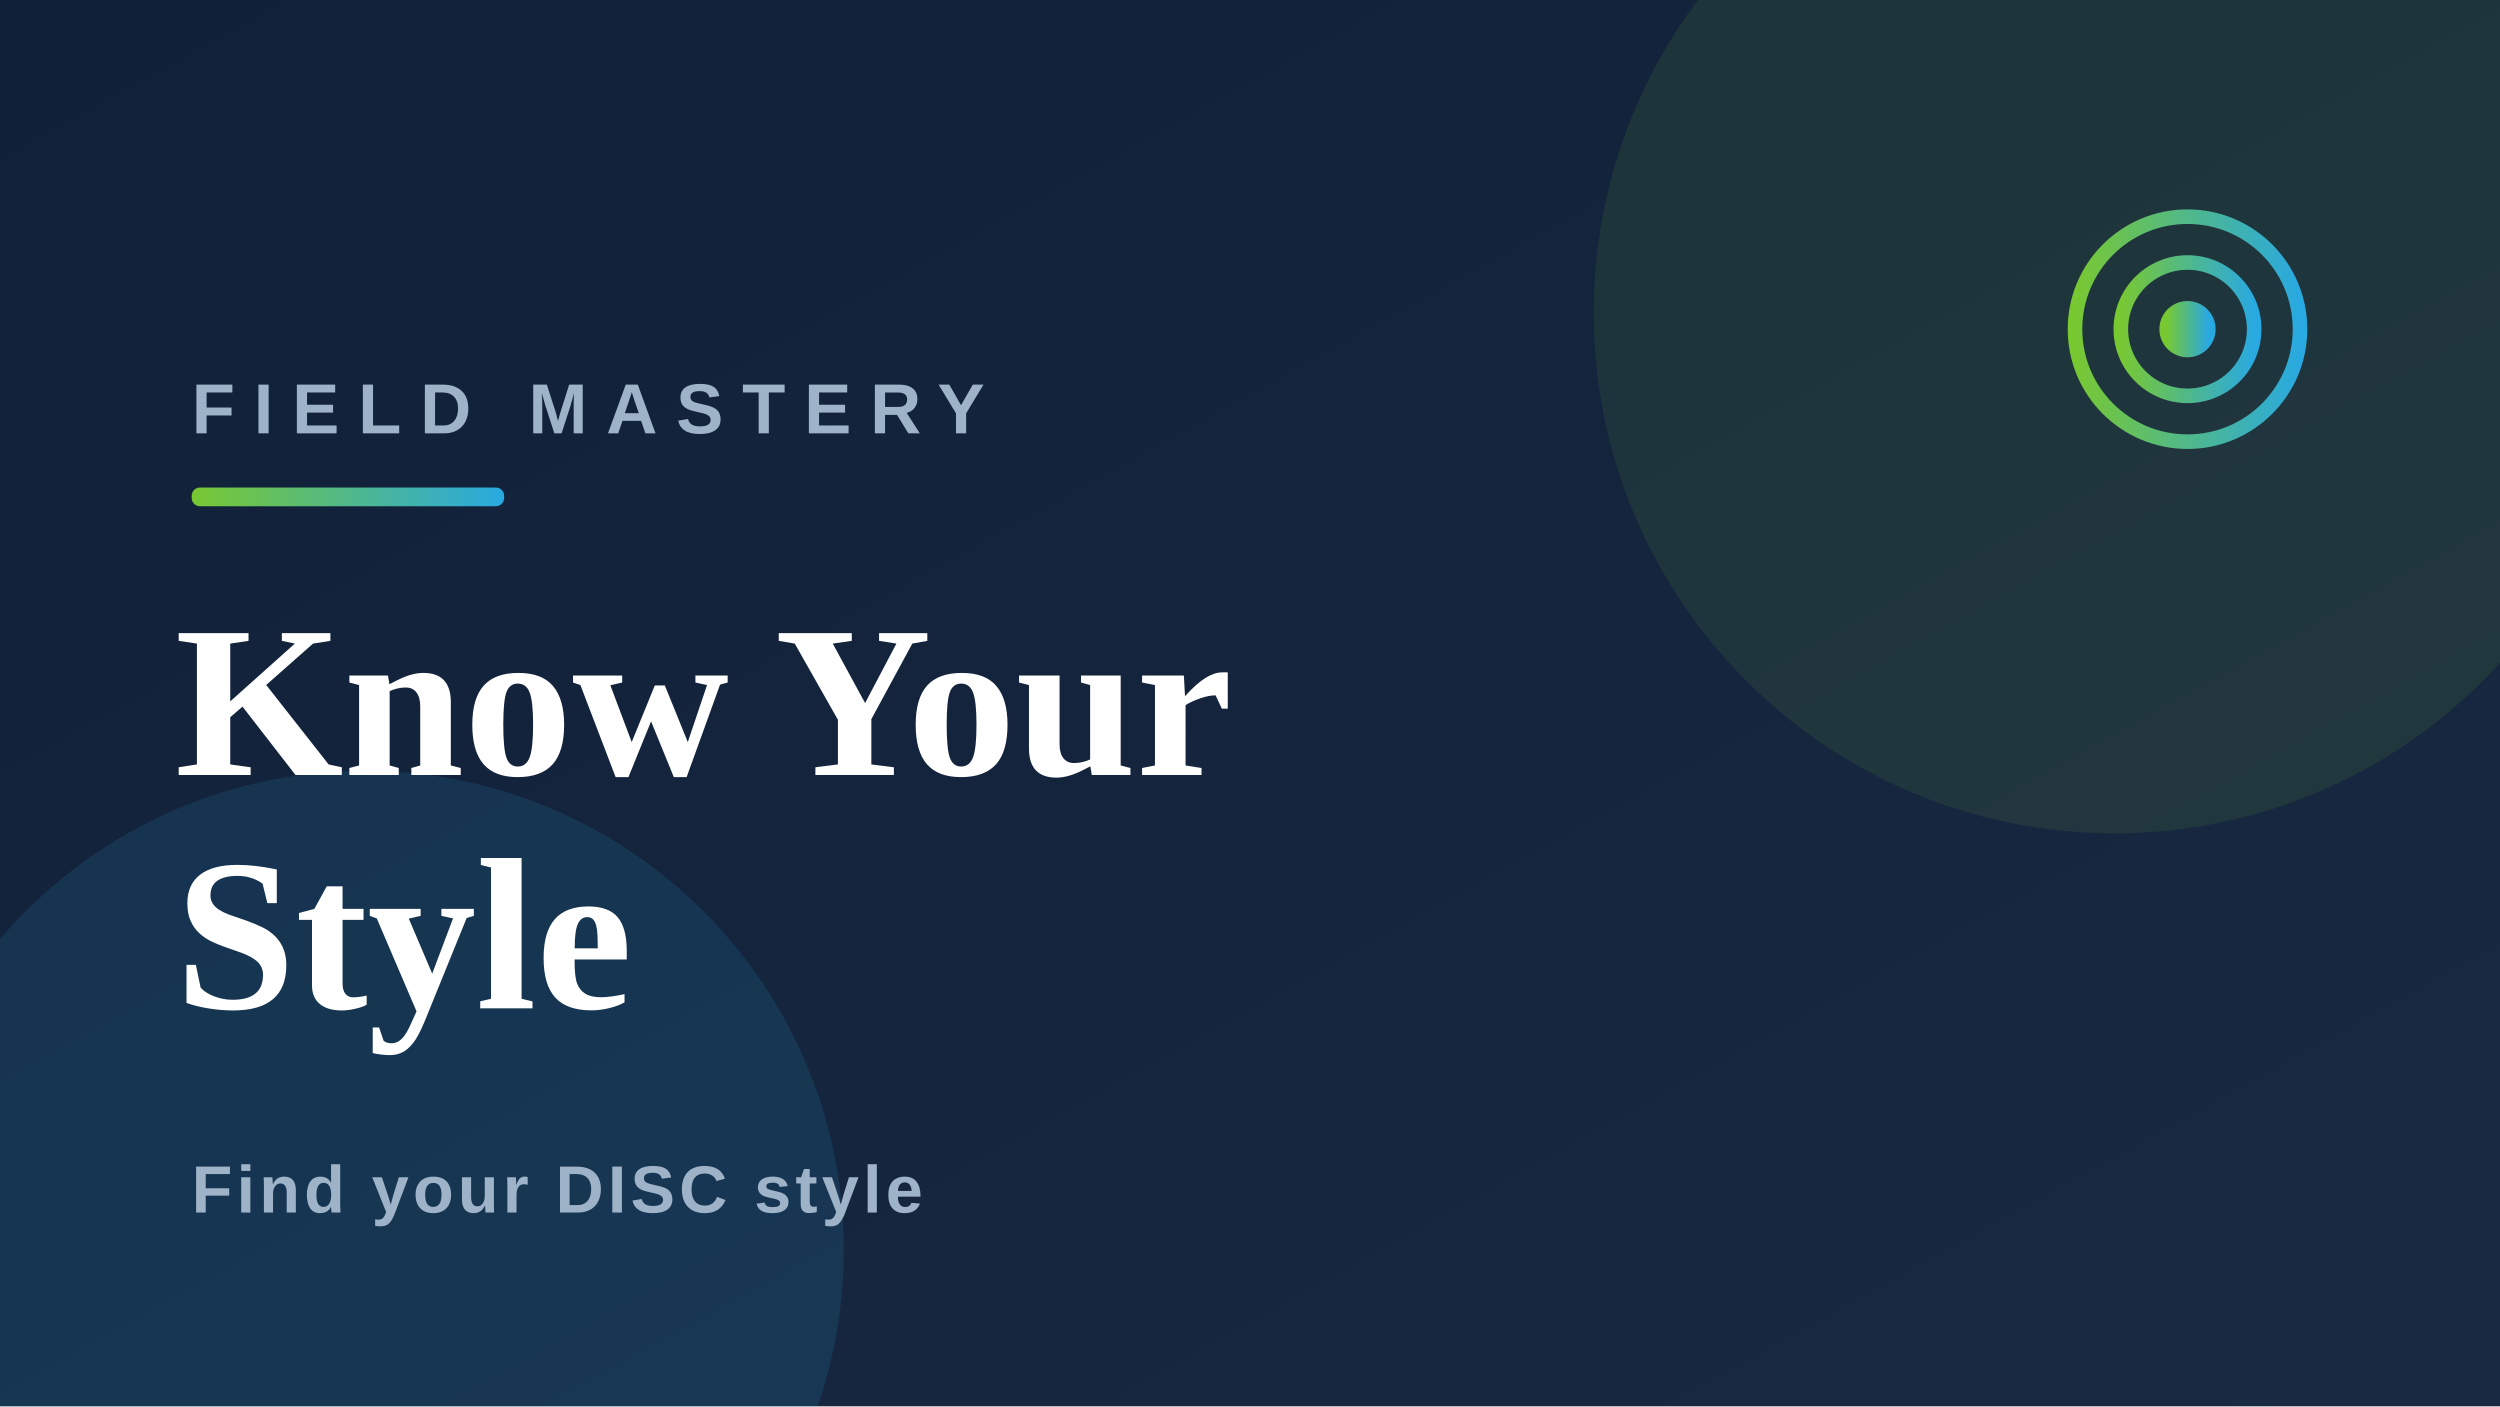
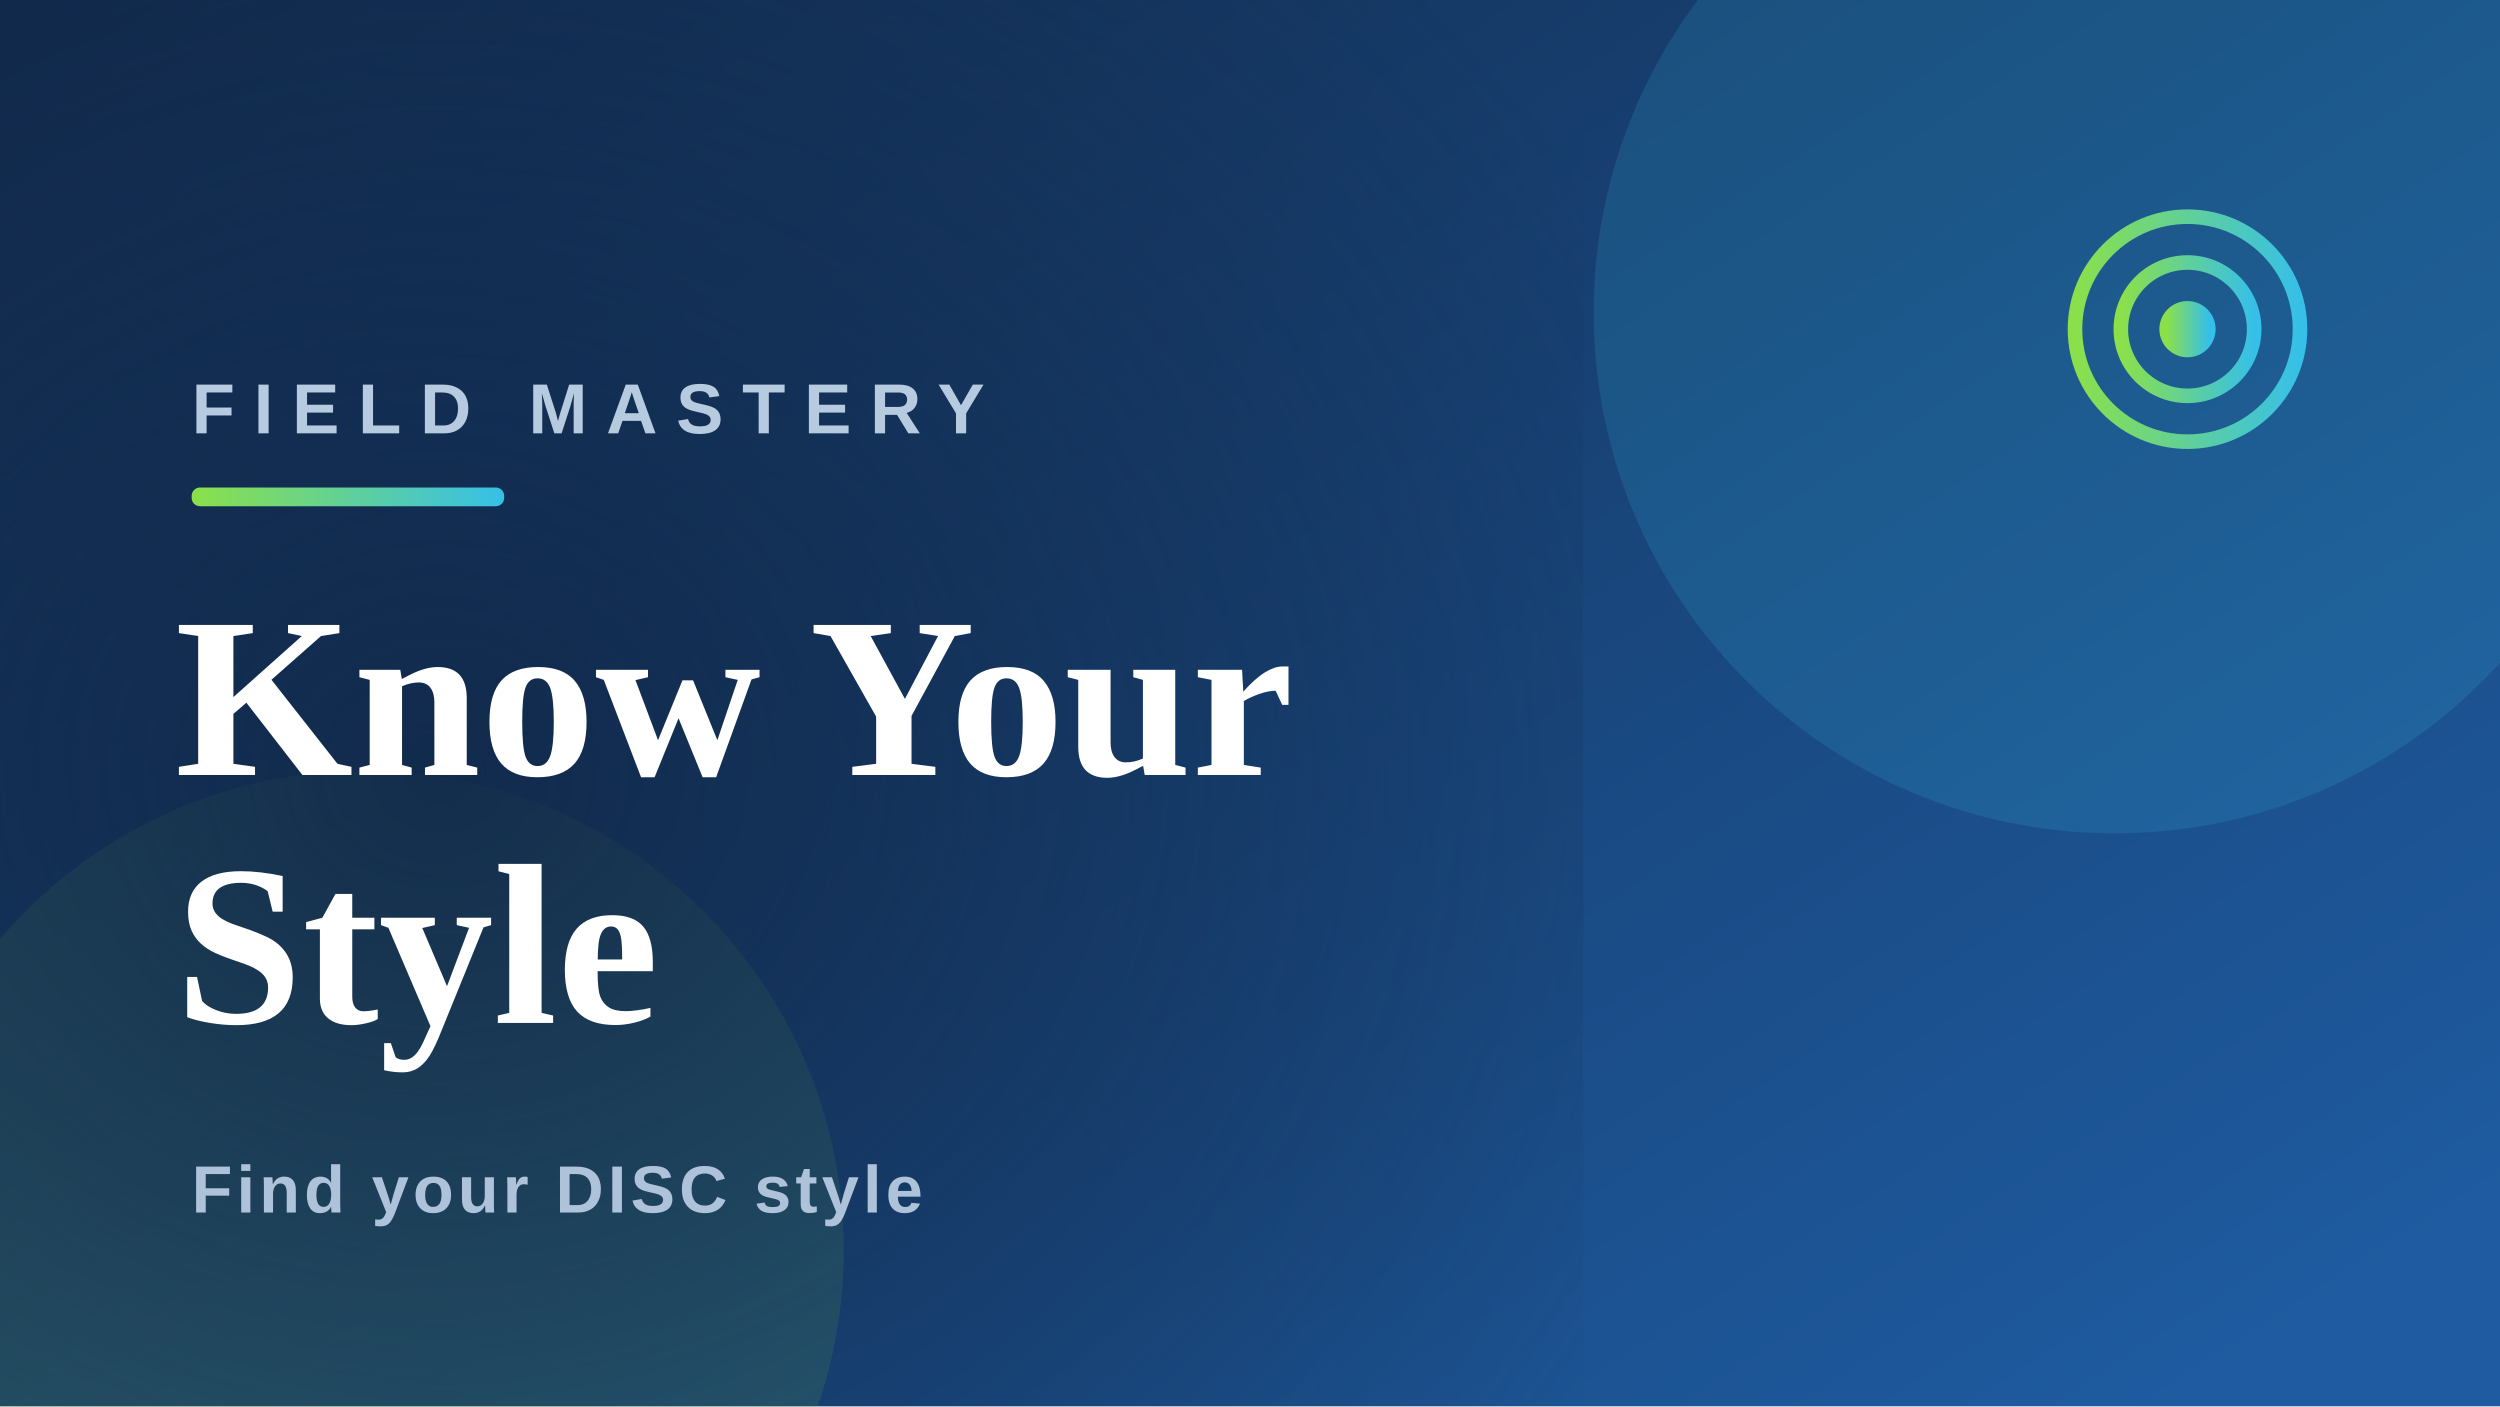
<svg xmlns="http://www.w3.org/2000/svg" viewBox="0 0 1200 675" width="1200" height="675">
  <defs>
-     <linearGradient id="bg" x1="0" y1="0" x2="1" y2="1">
-       <stop offset="0" stop-color="#0F2038" />
-       <stop offset="1" stop-color="#1A2942" />
+     <linearGradient id="bg" x1="0" y1="0" x2="1" y2="0.85">
+       <stop offset="0" stop-color="#11294A" />
+       <stop offset="1" stop-color="#1E5BA0" />
    </linearGradient>
    <linearGradient id="acc" x1="0" y1="0" x2="1" y2="0">
-       <stop offset="0" stop-color="#78C832" />
-       <stop offset="1" stop-color="#29A9E1" />
+       <stop offset="0" stop-color="#8BE04A" />
+       <stop offset="1" stop-color="#36C0E8" />
    </linearGradient>
+     <radialGradient id="shade" cx="0.28" cy="0.55" r="0.85">
+       <stop offset="0" stop-color="#11294A" stop-opacity="0.92" />
+       <stop offset="1" stop-color="#11294A" stop-opacity="0" />
+     </radialGradient>
  </defs>
  <rect width="1200" height="675" fill="url(#bg)" />
-   <circle cx="1015" cy="150" r="250" fill="#78C832" opacity="0.10" />
-   <circle cx="175" cy="600" r="230" fill="#29A9E1" opacity="0.13" />
+   <circle cx="1015" cy="150" r="250" fill="#36C0E8" opacity="0.16" />
+   <circle cx="175" cy="600" r="230" fill="#8BE04A" opacity="0.18" />
+   <rect width="760" height="675" fill="url(#shade)" />
  <g transform="translate(992,100)" fill="none" stroke="url(#acc)" stroke-width="7">
    <circle cx="58" cy="58" r="54" />
    <circle cx="58" cy="58" r="32" />
    <circle cx="58" cy="58" r="10" fill="url(#acc)" />
  </g>
-   <text x="92" y="208" fill="#9FB3C8" font-family="'Helvetica Neue',Arial,sans-serif" font-size="34" font-weight="700" letter-spacing="9">FIELD MASTERY</text>
+   <text x="92" y="208" fill="#B6CBE0" font-family="'Helvetica Neue',Arial,sans-serif" font-size="34" font-weight="700" letter-spacing="9">FIELD MASTERY</text>
  <rect x="92" y="234" width="150" height="9" rx="4" fill="url(#acc)" />
-   <text x="84" y="372" fill="#FFFFFF" font-family="Georgia,'Times New Roman',serif" font-size="104" font-weight="700">Know Your</text>
-   <text x="84" y="484" fill="#FFFFFF" font-family="Georgia,'Times New Roman',serif" font-size="104" font-weight="700">Style</text>
-   <text x="92" y="582" fill="#9FB3C8" font-family="'Helvetica Neue',Arial,sans-serif" font-size="32" font-weight="600" letter-spacing="2">Find your DISC style</text>
+   <text x="84" y="372" fill="#FFFFFF" font-family="Georgia,'Times New Roman',serif" font-size="110" font-weight="700">Know Your</text>
+   <text x="84" y="491" fill="#FFFFFF" font-family="Georgia,'Times New Roman',serif" font-size="110" font-weight="700">Style</text>
+   <text x="92" y="582" fill="#AEC2DA" font-family="'Helvetica Neue',Arial,sans-serif" font-size="32" font-weight="600" letter-spacing="2">Find your DISC style</text>
</svg>
